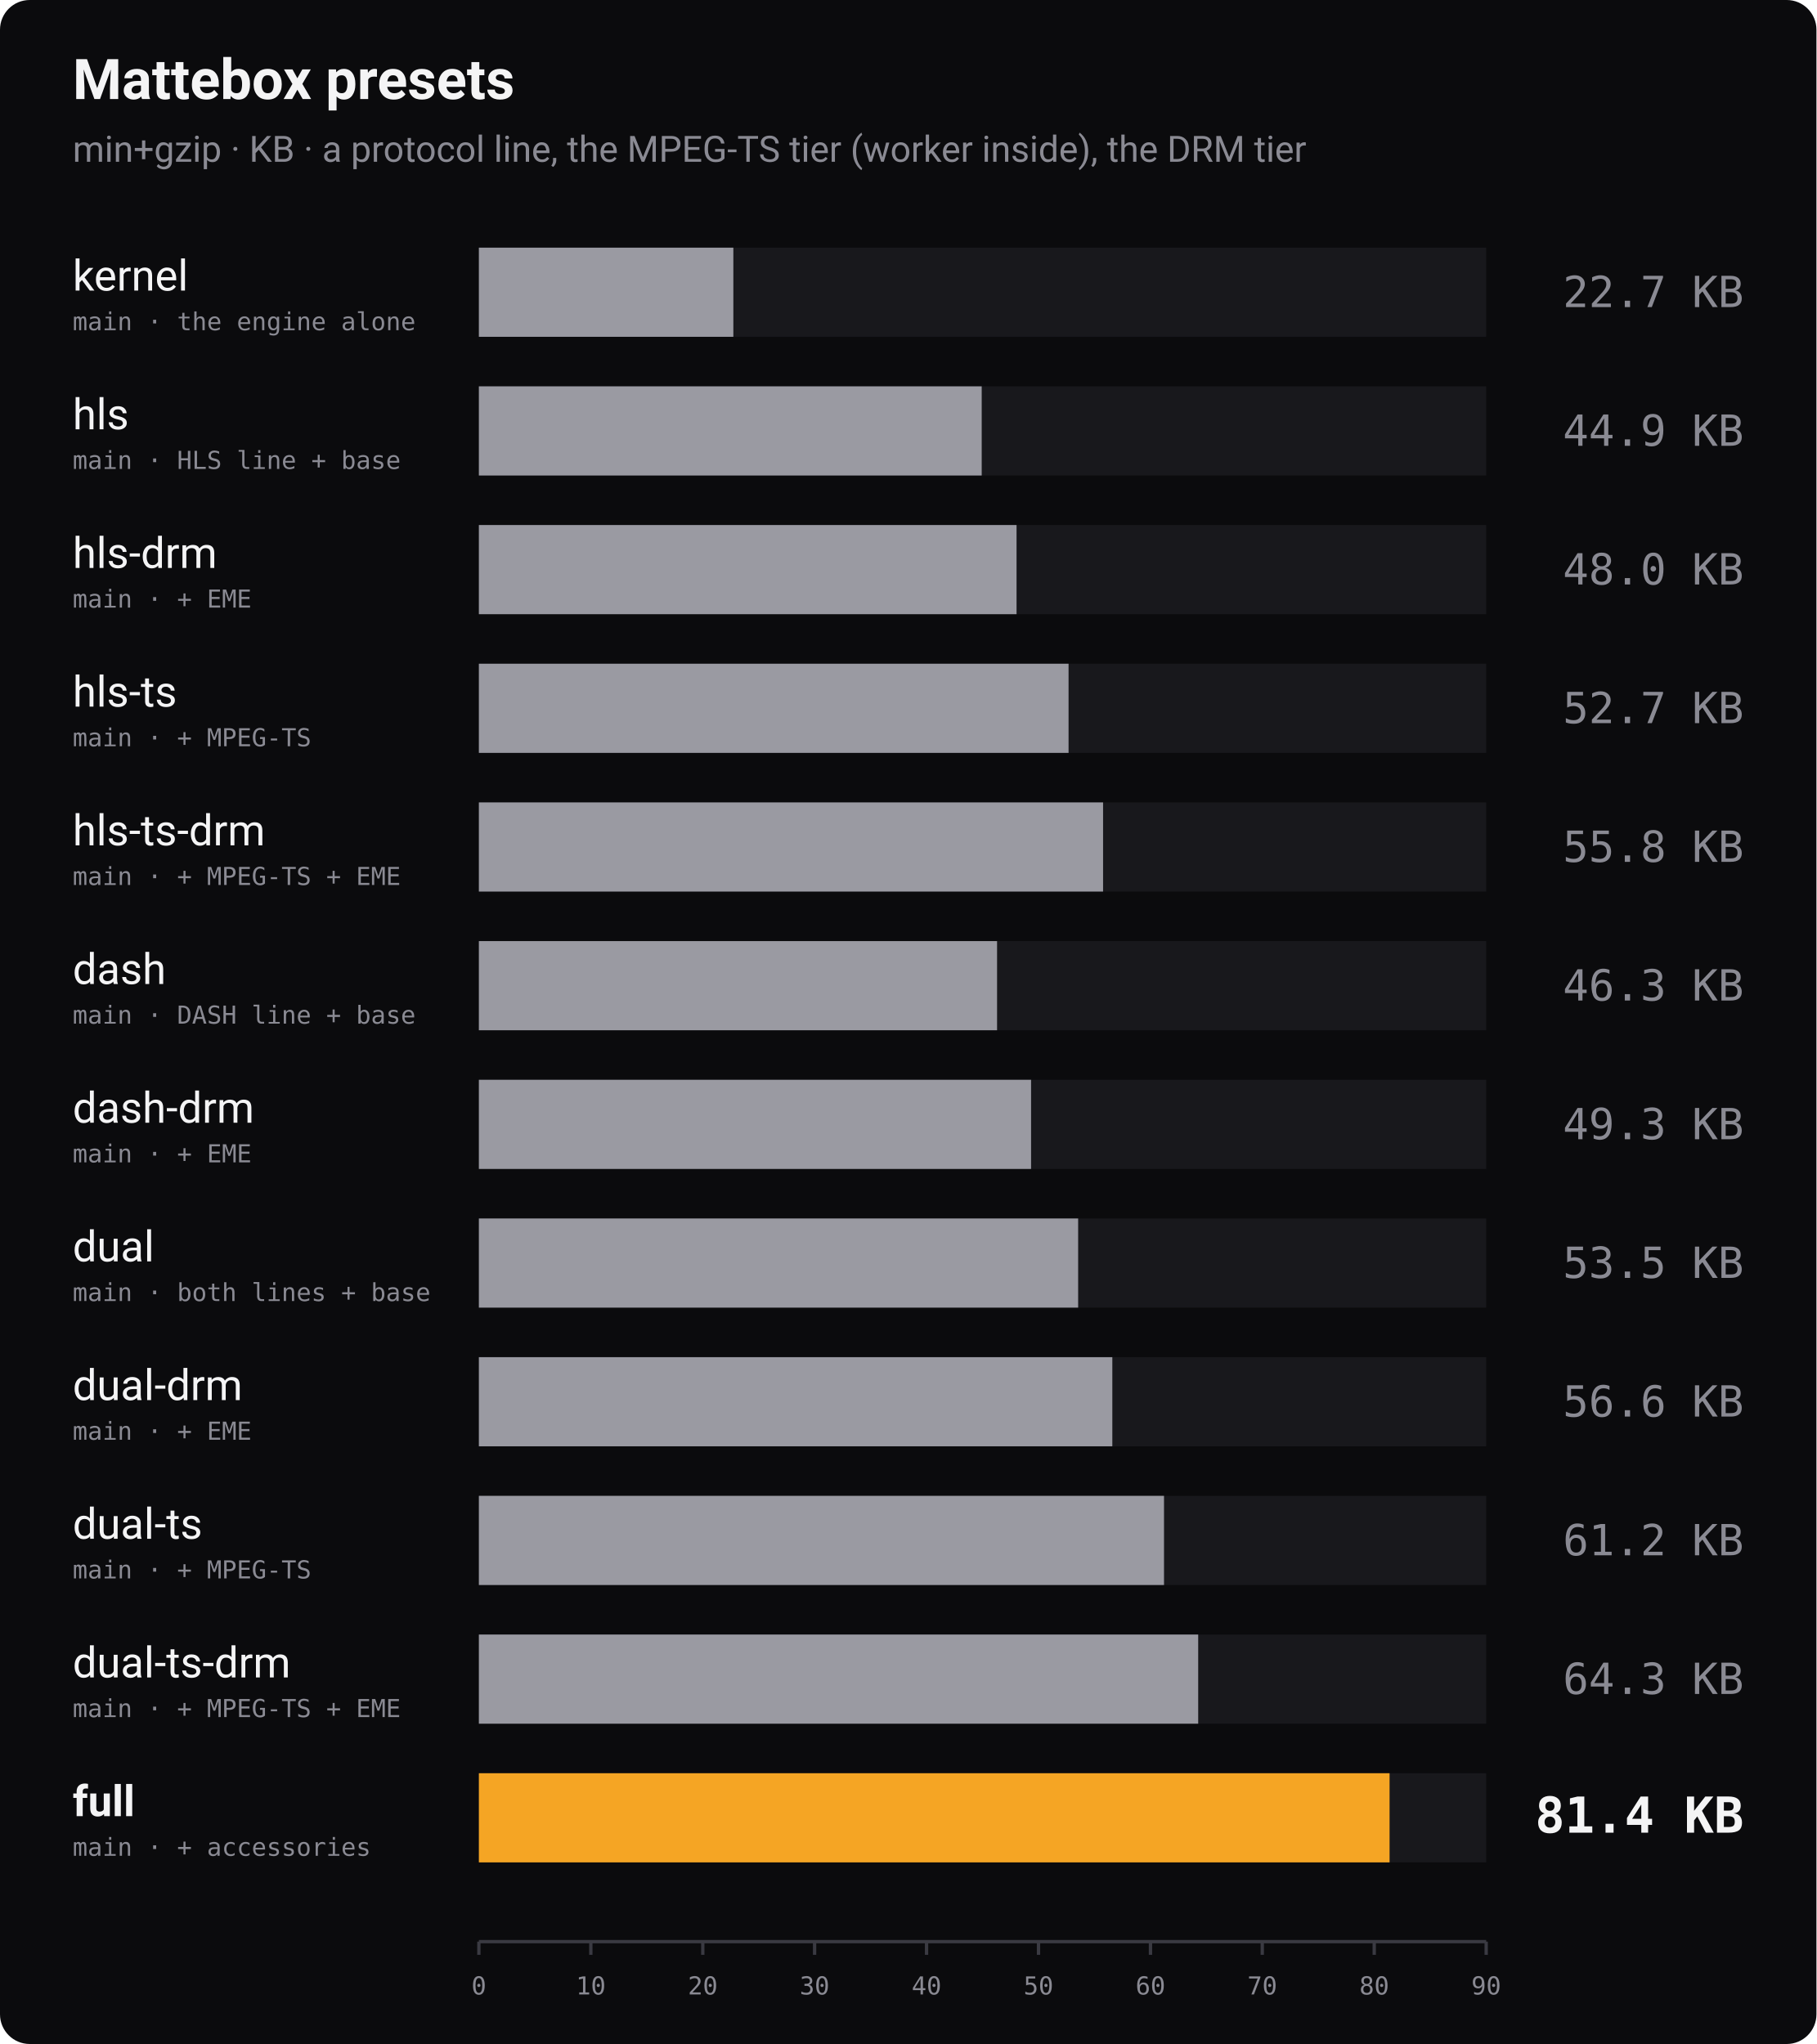
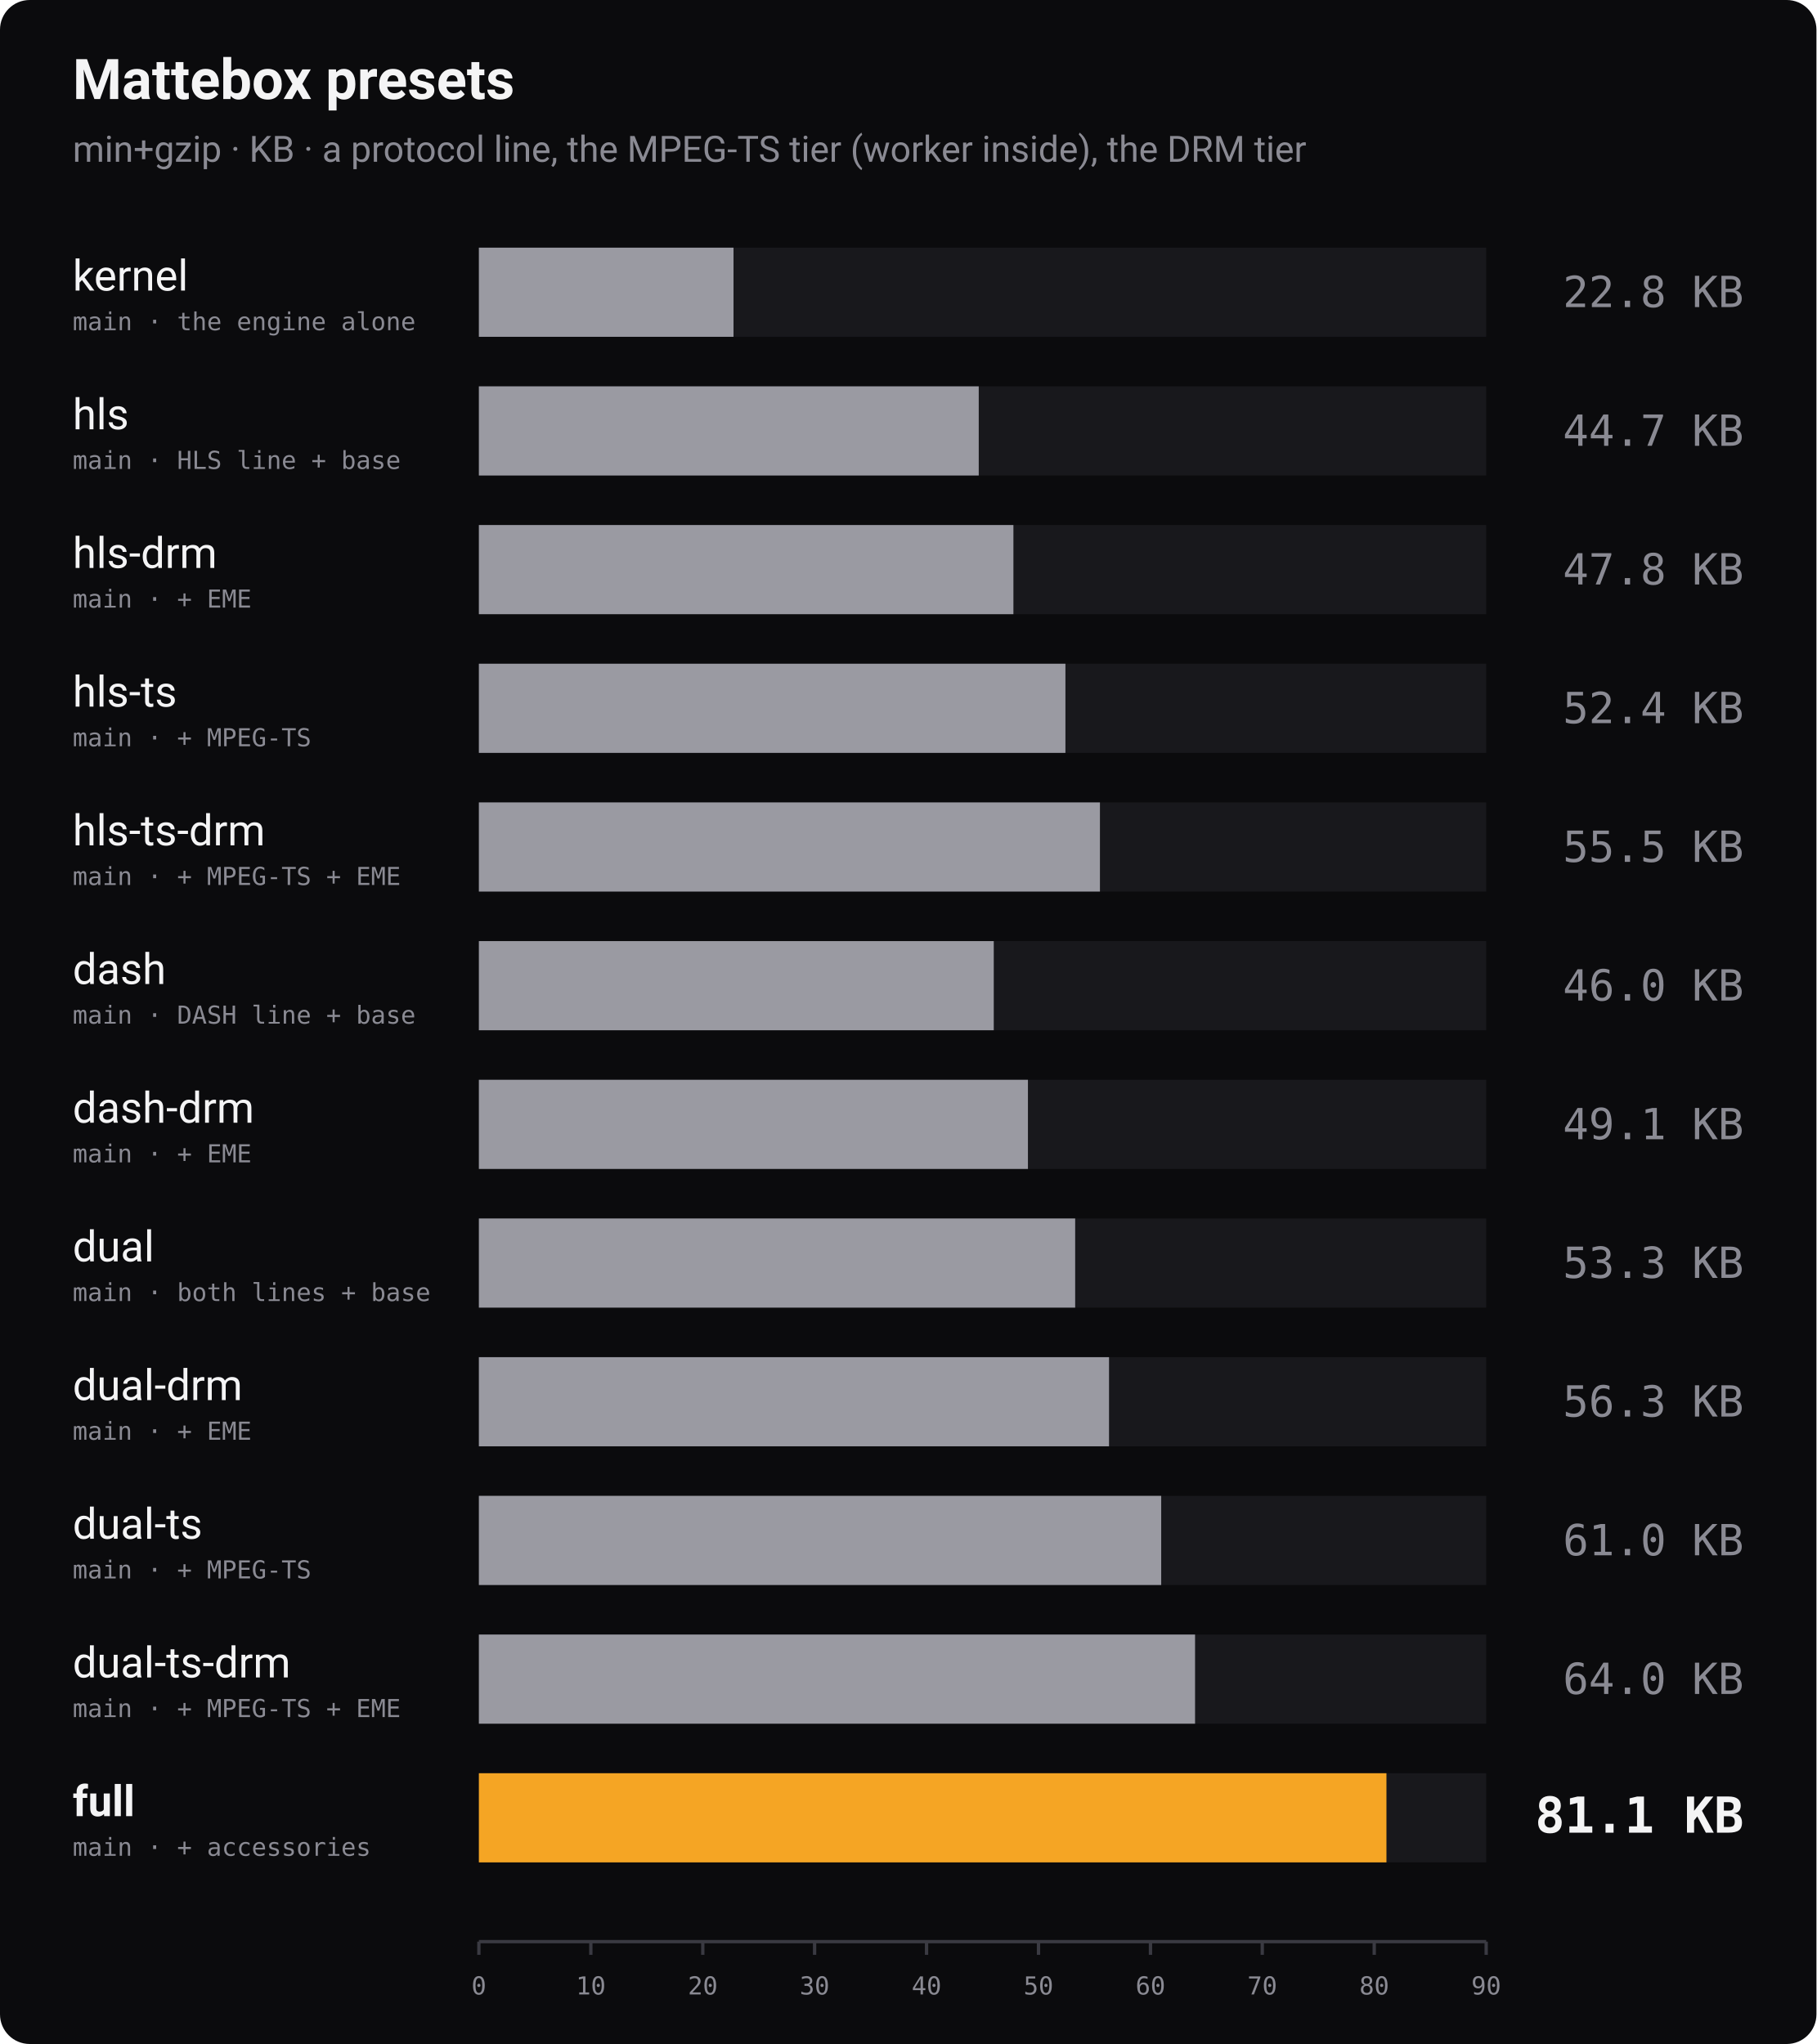
<svg xmlns="http://www.w3.org/2000/svg" width="1100" height="1238" viewBox="0 0 1100 1238" role="img" aria-label="Bundle size of every Mattebox preset, min+gzip">
  <rect width="1100" height="1238" rx="18" fill="#0b0b0d" />
  <text x="44" y="60" font-family="-apple-system, 'Segoe UI', Roboto, Helvetica, Arial, sans-serif" font-size="34" font-weight="700" fill="#f4f4f5">Mattebox presets</text>
  <text x="44" y="98" font-family="-apple-system, 'Segoe UI', Roboto, Helvetica, Arial, sans-serif" font-size="22" fill="#8a8a93">min+gzip · KB · a protocol line, the MPEG-TS tier (worker inside), the DRM tier</text>
  <text x="44" y="176" font-family="-apple-system, 'Segoe UI', Roboto, Helvetica, Arial, sans-serif" font-size="26" font-weight="400" fill="#f4f4f5">kernel</text>
  <text x="44" y="200" font-family="ui-monospace, 'SF Mono', Menlo, Consolas, monospace" font-size="15" fill="#8a8a93">main · the engine alone</text>
  <rect x="290" y="150" width="610" height="54" fill="#18181c" />
-   <rect x="290" y="150" width="154.1" height="54" fill="#9a9aa2" />
-   <text x="1056" y="186" text-anchor="end" font-family="ui-monospace, 'SF Mono', Menlo, Consolas, monospace" font-size="26" font-weight="400" fill="#8a8a93">22.7 KB</text>
+   <rect x="290" y="150" width="154.2" height="54" fill="#9a9aa2" />
+   <text x="1056" y="186" text-anchor="end" font-family="ui-monospace, 'SF Mono', Menlo, Consolas, monospace" font-size="26" font-weight="400" fill="#8a8a93">22.8 KB</text>
  <text x="44" y="260" font-family="-apple-system, 'Segoe UI', Roboto, Helvetica, Arial, sans-serif" font-size="26" font-weight="400" fill="#f4f4f5">hls</text>
  <text x="44" y="284" font-family="ui-monospace, 'SF Mono', Menlo, Consolas, monospace" font-size="15" fill="#8a8a93">main · HLS line + base</text>
  <rect x="290" y="234" width="610" height="54" fill="#18181c" />
-   <rect x="290" y="234" width="304.5" height="54" fill="#9a9aa2" />
-   <text x="1056" y="270" text-anchor="end" font-family="ui-monospace, 'SF Mono', Menlo, Consolas, monospace" font-size="26" font-weight="400" fill="#8a8a93">44.9 KB</text>
+   <rect x="290" y="234" width="302.7" height="54" fill="#9a9aa2" />
+   <text x="1056" y="270" text-anchor="end" font-family="ui-monospace, 'SF Mono', Menlo, Consolas, monospace" font-size="26" font-weight="400" fill="#8a8a93">44.7 KB</text>
  <text x="44" y="344" font-family="-apple-system, 'Segoe UI', Roboto, Helvetica, Arial, sans-serif" font-size="26" font-weight="400" fill="#f4f4f5">hls-drm</text>
  <text x="44" y="368" font-family="ui-monospace, 'SF Mono', Menlo, Consolas, monospace" font-size="15" fill="#8a8a93">main · + EME</text>
  <rect x="290" y="318" width="610" height="54" fill="#18181c" />
-   <rect x="290" y="318" width="325.6" height="54" fill="#9a9aa2" />
-   <text x="1056" y="354" text-anchor="end" font-family="ui-monospace, 'SF Mono', Menlo, Consolas, monospace" font-size="26" font-weight="400" fill="#8a8a93">48.0 KB</text>
+   <rect x="290" y="318" width="323.7" height="54" fill="#9a9aa2" />
+   <text x="1056" y="354" text-anchor="end" font-family="ui-monospace, 'SF Mono', Menlo, Consolas, monospace" font-size="26" font-weight="400" fill="#8a8a93">47.8 KB</text>
  <text x="44" y="428" font-family="-apple-system, 'Segoe UI', Roboto, Helvetica, Arial, sans-serif" font-size="26" font-weight="400" fill="#f4f4f5">hls-ts</text>
  <text x="44" y="452" font-family="ui-monospace, 'SF Mono', Menlo, Consolas, monospace" font-size="15" fill="#8a8a93">main · + MPEG-TS</text>
  <rect x="290" y="402" width="610" height="54" fill="#18181c" />
-   <rect x="290" y="402" width="357.1" height="54" fill="#9a9aa2" />
-   <text x="1056" y="438" text-anchor="end" font-family="ui-monospace, 'SF Mono', Menlo, Consolas, monospace" font-size="26" font-weight="400" fill="#8a8a93">52.7 KB</text>
+   <rect x="290" y="402" width="355.2" height="54" fill="#9a9aa2" />
+   <text x="1056" y="438" text-anchor="end" font-family="ui-monospace, 'SF Mono', Menlo, Consolas, monospace" font-size="26" font-weight="400" fill="#8a8a93">52.4 KB</text>
  <text x="44" y="512" font-family="-apple-system, 'Segoe UI', Roboto, Helvetica, Arial, sans-serif" font-size="26" font-weight="400" fill="#f4f4f5">hls-ts-drm</text>
  <text x="44" y="536" font-family="ui-monospace, 'SF Mono', Menlo, Consolas, monospace" font-size="15" fill="#8a8a93">main · + MPEG-TS + EME</text>
  <rect x="290" y="486" width="610" height="54" fill="#18181c" />
-   <rect x="290" y="486" width="378.0" height="54" fill="#9a9aa2" />
-   <text x="1056" y="522" text-anchor="end" font-family="ui-monospace, 'SF Mono', Menlo, Consolas, monospace" font-size="26" font-weight="400" fill="#8a8a93">55.8 KB</text>
+   <rect x="290" y="486" width="376.1" height="54" fill="#9a9aa2" />
+   <text x="1056" y="522" text-anchor="end" font-family="ui-monospace, 'SF Mono', Menlo, Consolas, monospace" font-size="26" font-weight="400" fill="#8a8a93">55.5 KB</text>
  <text x="44" y="596" font-family="-apple-system, 'Segoe UI', Roboto, Helvetica, Arial, sans-serif" font-size="26" font-weight="400" fill="#f4f4f5">dash</text>
  <text x="44" y="620" font-family="ui-monospace, 'SF Mono', Menlo, Consolas, monospace" font-size="15" fill="#8a8a93">main · DASH line + base</text>
  <rect x="290" y="570" width="610" height="54" fill="#18181c" />
-   <rect x="290" y="570" width="313.8" height="54" fill="#9a9aa2" />
-   <text x="1056" y="606" text-anchor="end" font-family="ui-monospace, 'SF Mono', Menlo, Consolas, monospace" font-size="26" font-weight="400" fill="#8a8a93">46.3 KB</text>
+   <rect x="290" y="570" width="311.8" height="54" fill="#9a9aa2" />
+   <text x="1056" y="606" text-anchor="end" font-family="ui-monospace, 'SF Mono', Menlo, Consolas, monospace" font-size="26" font-weight="400" fill="#8a8a93">46.0 KB</text>
  <text x="44" y="680" font-family="-apple-system, 'Segoe UI', Roboto, Helvetica, Arial, sans-serif" font-size="26" font-weight="400" fill="#f4f4f5">dash-drm</text>
  <text x="44" y="704" font-family="ui-monospace, 'SF Mono', Menlo, Consolas, monospace" font-size="15" fill="#8a8a93">main · + EME</text>
  <rect x="290" y="654" width="610" height="54" fill="#18181c" />
-   <rect x="290" y="654" width="334.4" height="54" fill="#9a9aa2" />
-   <text x="1056" y="690" text-anchor="end" font-family="ui-monospace, 'SF Mono', Menlo, Consolas, monospace" font-size="26" font-weight="400" fill="#8a8a93">49.3 KB</text>
+   <rect x="290" y="654" width="332.5" height="54" fill="#9a9aa2" />
+   <text x="1056" y="690" text-anchor="end" font-family="ui-monospace, 'SF Mono', Menlo, Consolas, monospace" font-size="26" font-weight="400" fill="#8a8a93">49.1 KB</text>
  <text x="44" y="764" font-family="-apple-system, 'Segoe UI', Roboto, Helvetica, Arial, sans-serif" font-size="26" font-weight="400" fill="#f4f4f5">dual</text>
  <text x="44" y="788" font-family="ui-monospace, 'SF Mono', Menlo, Consolas, monospace" font-size="15" fill="#8a8a93">main · both lines + base</text>
  <rect x="290" y="738" width="610" height="54" fill="#18181c" />
-   <rect x="290" y="738" width="362.9" height="54" fill="#9a9aa2" />
-   <text x="1056" y="774" text-anchor="end" font-family="ui-monospace, 'SF Mono', Menlo, Consolas, monospace" font-size="26" font-weight="400" fill="#8a8a93">53.5 KB</text>
+   <rect x="290" y="738" width="361.1" height="54" fill="#9a9aa2" />
+   <text x="1056" y="774" text-anchor="end" font-family="ui-monospace, 'SF Mono', Menlo, Consolas, monospace" font-size="26" font-weight="400" fill="#8a8a93">53.3 KB</text>
  <text x="44" y="848" font-family="-apple-system, 'Segoe UI', Roboto, Helvetica, Arial, sans-serif" font-size="26" font-weight="400" fill="#f4f4f5">dual-drm</text>
  <text x="44" y="872" font-family="ui-monospace, 'SF Mono', Menlo, Consolas, monospace" font-size="15" fill="#8a8a93">main · + EME</text>
  <rect x="290" y="822" width="610" height="54" fill="#18181c" />
-   <rect x="290" y="822" width="383.6" height="54" fill="#9a9aa2" />
-   <text x="1056" y="858" text-anchor="end" font-family="ui-monospace, 'SF Mono', Menlo, Consolas, monospace" font-size="26" font-weight="400" fill="#8a8a93">56.6 KB</text>
+   <rect x="290" y="822" width="381.6" height="54" fill="#9a9aa2" />
+   <text x="1056" y="858" text-anchor="end" font-family="ui-monospace, 'SF Mono', Menlo, Consolas, monospace" font-size="26" font-weight="400" fill="#8a8a93">56.3 KB</text>
  <text x="44" y="932" font-family="-apple-system, 'Segoe UI', Roboto, Helvetica, Arial, sans-serif" font-size="26" font-weight="400" fill="#f4f4f5">dual-ts</text>
  <text x="44" y="956" font-family="ui-monospace, 'SF Mono', Menlo, Consolas, monospace" font-size="15" fill="#8a8a93">main · + MPEG-TS</text>
  <rect x="290" y="906" width="610" height="54" fill="#18181c" />
-   <rect x="290" y="906" width="414.9" height="54" fill="#9a9aa2" />
-   <text x="1056" y="942" text-anchor="end" font-family="ui-monospace, 'SF Mono', Menlo, Consolas, monospace" font-size="26" font-weight="400" fill="#8a8a93">61.2 KB</text>
+   <rect x="290" y="906" width="413.2" height="54" fill="#9a9aa2" />
+   <text x="1056" y="942" text-anchor="end" font-family="ui-monospace, 'SF Mono', Menlo, Consolas, monospace" font-size="26" font-weight="400" fill="#8a8a93">61.0 KB</text>
  <text x="44" y="1016" font-family="-apple-system, 'Segoe UI', Roboto, Helvetica, Arial, sans-serif" font-size="26" font-weight="400" fill="#f4f4f5">dual-ts-drm</text>
  <text x="44" y="1040" font-family="ui-monospace, 'SF Mono', Menlo, Consolas, monospace" font-size="15" fill="#8a8a93">main · + MPEG-TS + EME</text>
  <rect x="290" y="990" width="610" height="54" fill="#18181c" />
-   <rect x="290" y="990" width="435.6" height="54" fill="#9a9aa2" />
-   <text x="1056" y="1026" text-anchor="end" font-family="ui-monospace, 'SF Mono', Menlo, Consolas, monospace" font-size="26" font-weight="400" fill="#8a8a93">64.3 KB</text>
+   <rect x="290" y="990" width="433.7" height="54" fill="#9a9aa2" />
+   <text x="1056" y="1026" text-anchor="end" font-family="ui-monospace, 'SF Mono', Menlo, Consolas, monospace" font-size="26" font-weight="400" fill="#8a8a93">64.0 KB</text>
  <text x="44" y="1100" font-family="-apple-system, 'Segoe UI', Roboto, Helvetica, Arial, sans-serif" font-size="26" font-weight="700" fill="#f4f4f5">full</text>
  <text x="44" y="1124" font-family="ui-monospace, 'SF Mono', Menlo, Consolas, monospace" font-size="15" fill="#8a8a93">main · + accessories</text>
  <rect x="290" y="1074" width="610" height="54" fill="#18181c" />
-   <rect x="290" y="1074" width="551.5" height="54" fill="#f5a524" />
-   <text x="1056" y="1110" text-anchor="end" font-family="ui-monospace, 'SF Mono', Menlo, Consolas, monospace" font-size="30" font-weight="700" fill="#f4f4f5">81.4 KB</text>
+   <rect x="290" y="1074" width="549.6" height="54" fill="#f5a524" />
+   <text x="1056" y="1110" text-anchor="end" font-family="ui-monospace, 'SF Mono', Menlo, Consolas, monospace" font-size="30" font-weight="700" fill="#f4f4f5">81.1 KB</text>
  <line x1="290" y1="1176" x2="900" y2="1176" stroke="#3a3a42" stroke-width="2" />
  <line x1="290.0" y1="1176" x2="290.0" y2="1184" stroke="#3a3a42" stroke-width="2" />
  <text x="290.0" y="1208" text-anchor="middle" font-family="ui-monospace, 'SF Mono', Menlo, Consolas, monospace" font-size="15" fill="#8a8a93">0</text>
  <line x1="357.8" y1="1176" x2="357.8" y2="1184" stroke="#3a3a42" stroke-width="2" />
  <text x="357.8" y="1208" text-anchor="middle" font-family="ui-monospace, 'SF Mono', Menlo, Consolas, monospace" font-size="15" fill="#8a8a93">10</text>
  <line x1="425.6" y1="1176" x2="425.6" y2="1184" stroke="#3a3a42" stroke-width="2" />
  <text x="425.6" y="1208" text-anchor="middle" font-family="ui-monospace, 'SF Mono', Menlo, Consolas, monospace" font-size="15" fill="#8a8a93">20</text>
  <line x1="493.3" y1="1176" x2="493.3" y2="1184" stroke="#3a3a42" stroke-width="2" />
  <text x="493.3" y="1208" text-anchor="middle" font-family="ui-monospace, 'SF Mono', Menlo, Consolas, monospace" font-size="15" fill="#8a8a93">30</text>
  <line x1="561.1" y1="1176" x2="561.1" y2="1184" stroke="#3a3a42" stroke-width="2" />
  <text x="561.1" y="1208" text-anchor="middle" font-family="ui-monospace, 'SF Mono', Menlo, Consolas, monospace" font-size="15" fill="#8a8a93">40</text>
  <line x1="628.9" y1="1176" x2="628.9" y2="1184" stroke="#3a3a42" stroke-width="2" />
  <text x="628.9" y="1208" text-anchor="middle" font-family="ui-monospace, 'SF Mono', Menlo, Consolas, monospace" font-size="15" fill="#8a8a93">50</text>
  <line x1="696.7" y1="1176" x2="696.7" y2="1184" stroke="#3a3a42" stroke-width="2" />
  <text x="696.7" y="1208" text-anchor="middle" font-family="ui-monospace, 'SF Mono', Menlo, Consolas, monospace" font-size="15" fill="#8a8a93">60</text>
  <line x1="764.4" y1="1176" x2="764.4" y2="1184" stroke="#3a3a42" stroke-width="2" />
  <text x="764.4" y="1208" text-anchor="middle" font-family="ui-monospace, 'SF Mono', Menlo, Consolas, monospace" font-size="15" fill="#8a8a93">70</text>
  <line x1="832.2" y1="1176" x2="832.2" y2="1184" stroke="#3a3a42" stroke-width="2" />
  <text x="832.2" y="1208" text-anchor="middle" font-family="ui-monospace, 'SF Mono', Menlo, Consolas, monospace" font-size="15" fill="#8a8a93">80</text>
  <line x1="900.0" y1="1176" x2="900.0" y2="1184" stroke="#3a3a42" stroke-width="2" />
  <text x="900.0" y="1208" text-anchor="middle" font-family="ui-monospace, 'SF Mono', Menlo, Consolas, monospace" font-size="15" fill="#8a8a93">90</text>
</svg>
